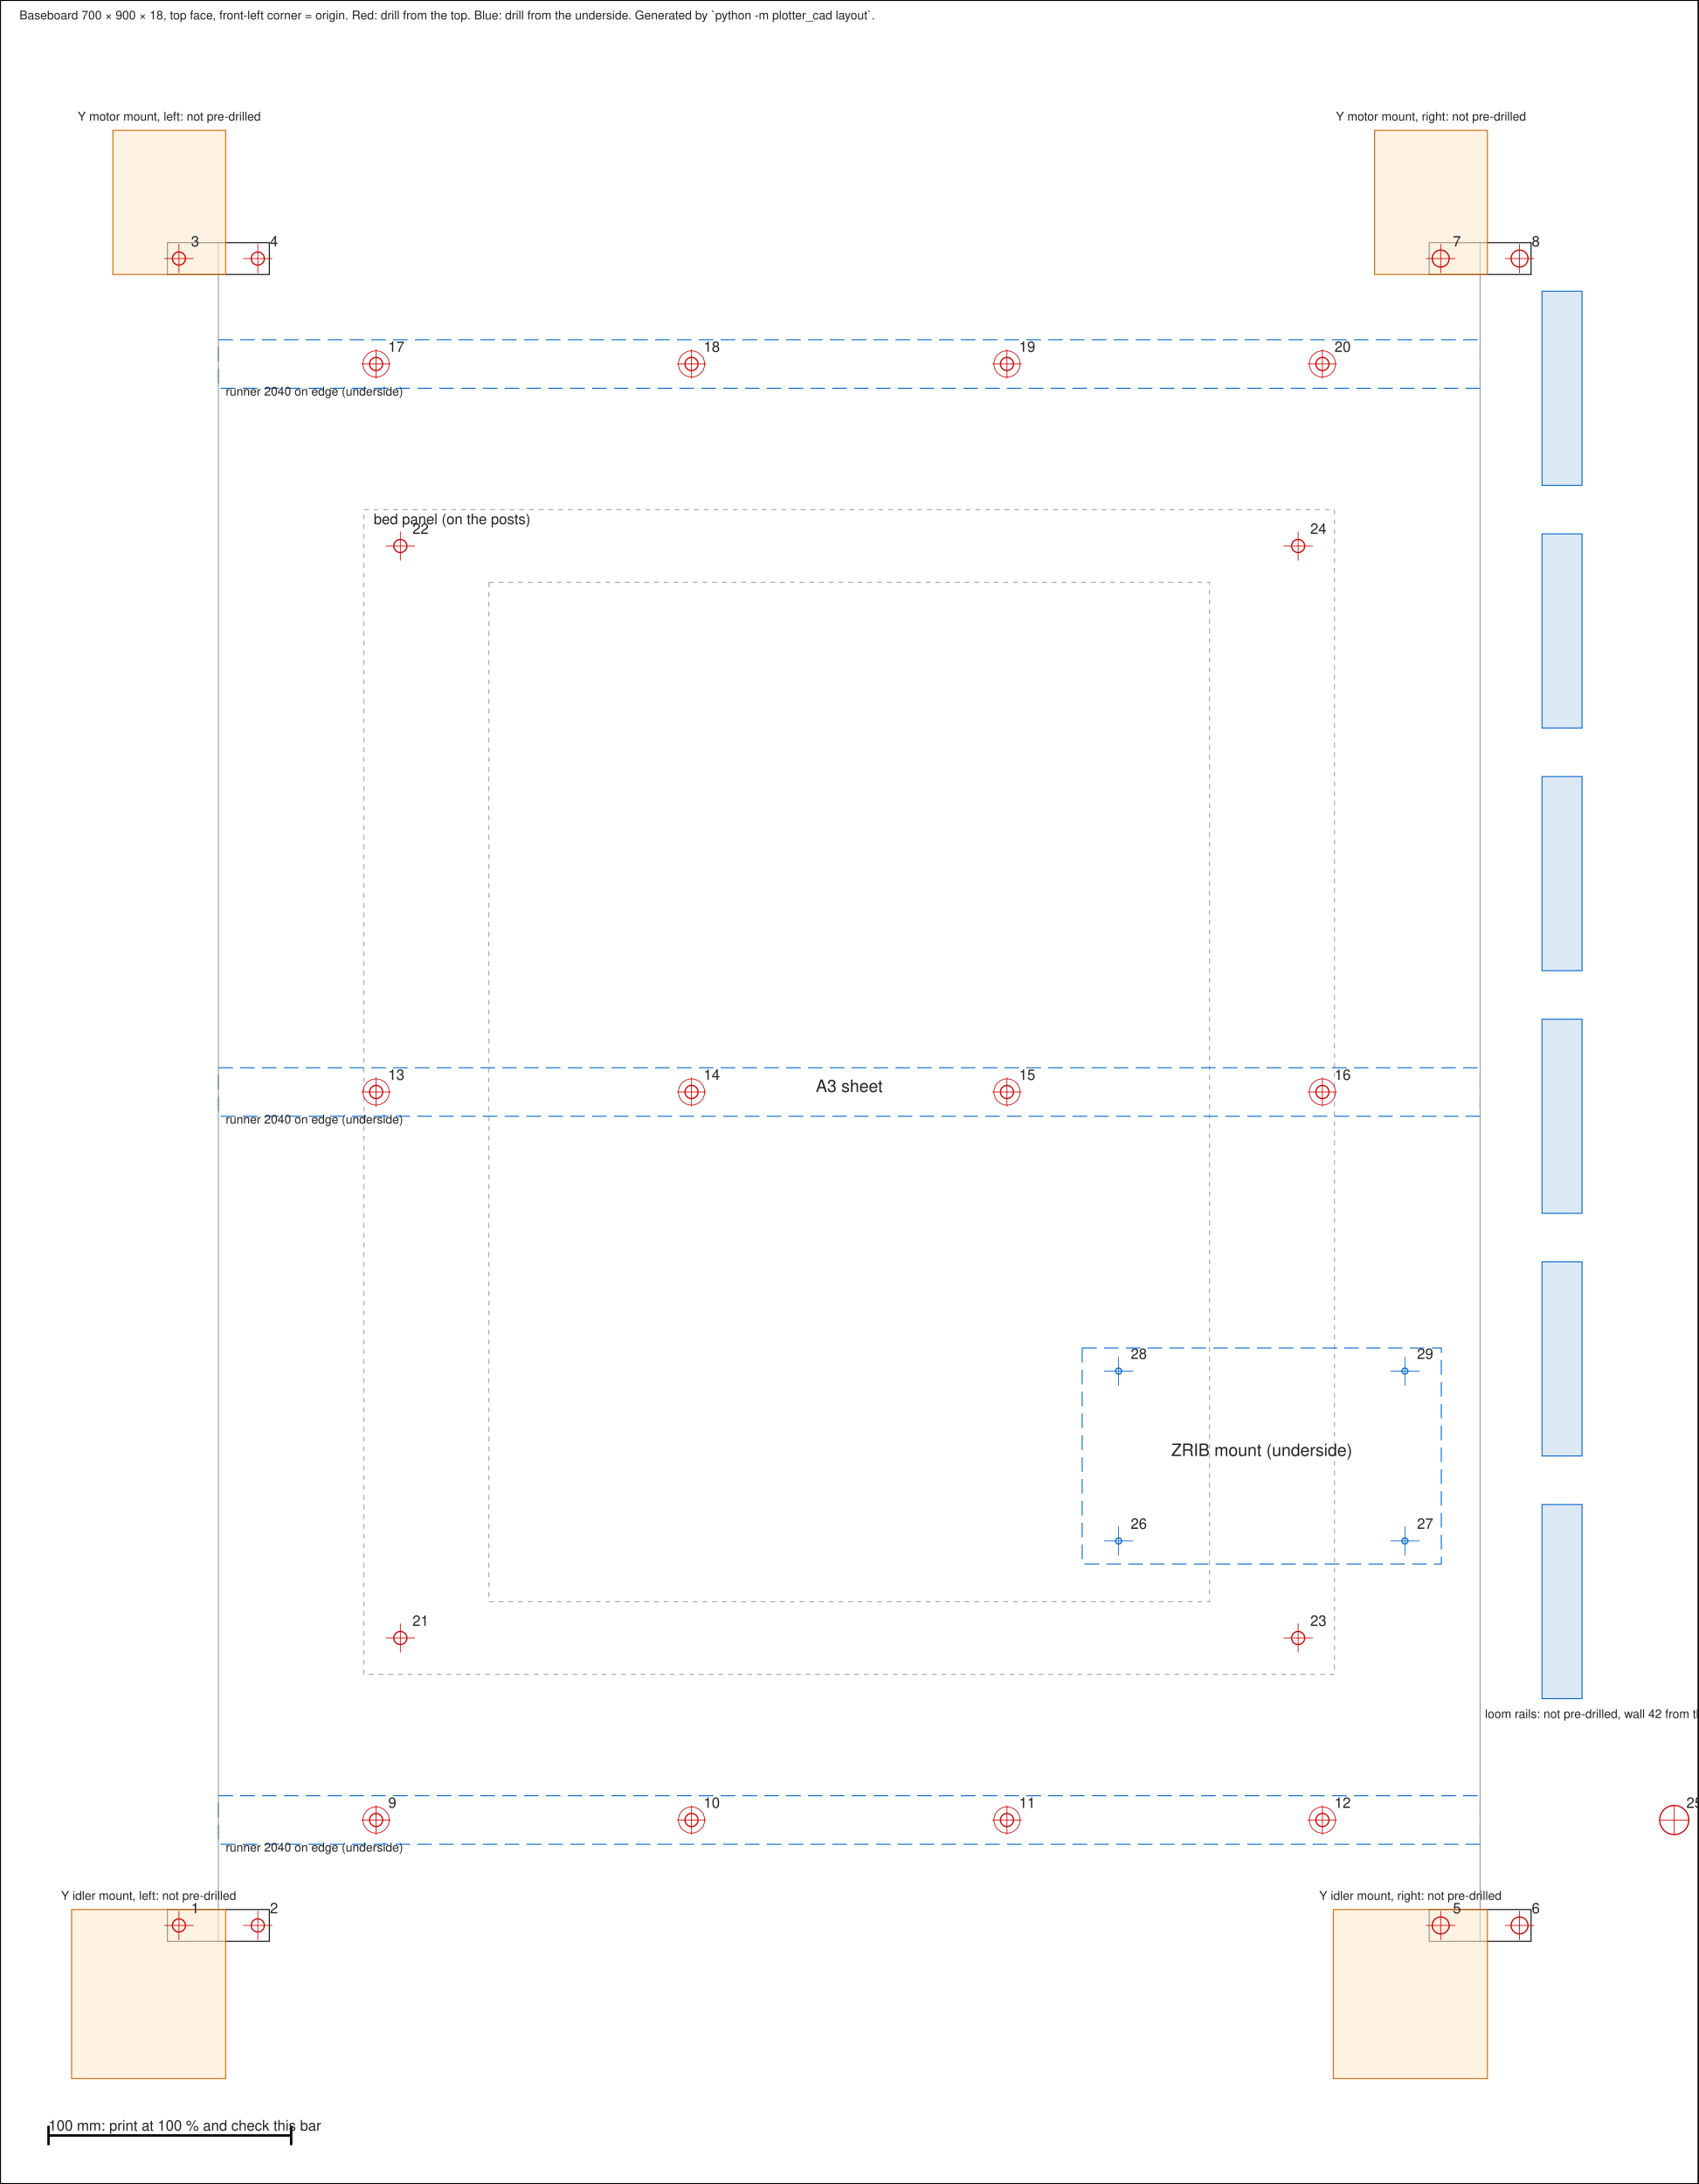
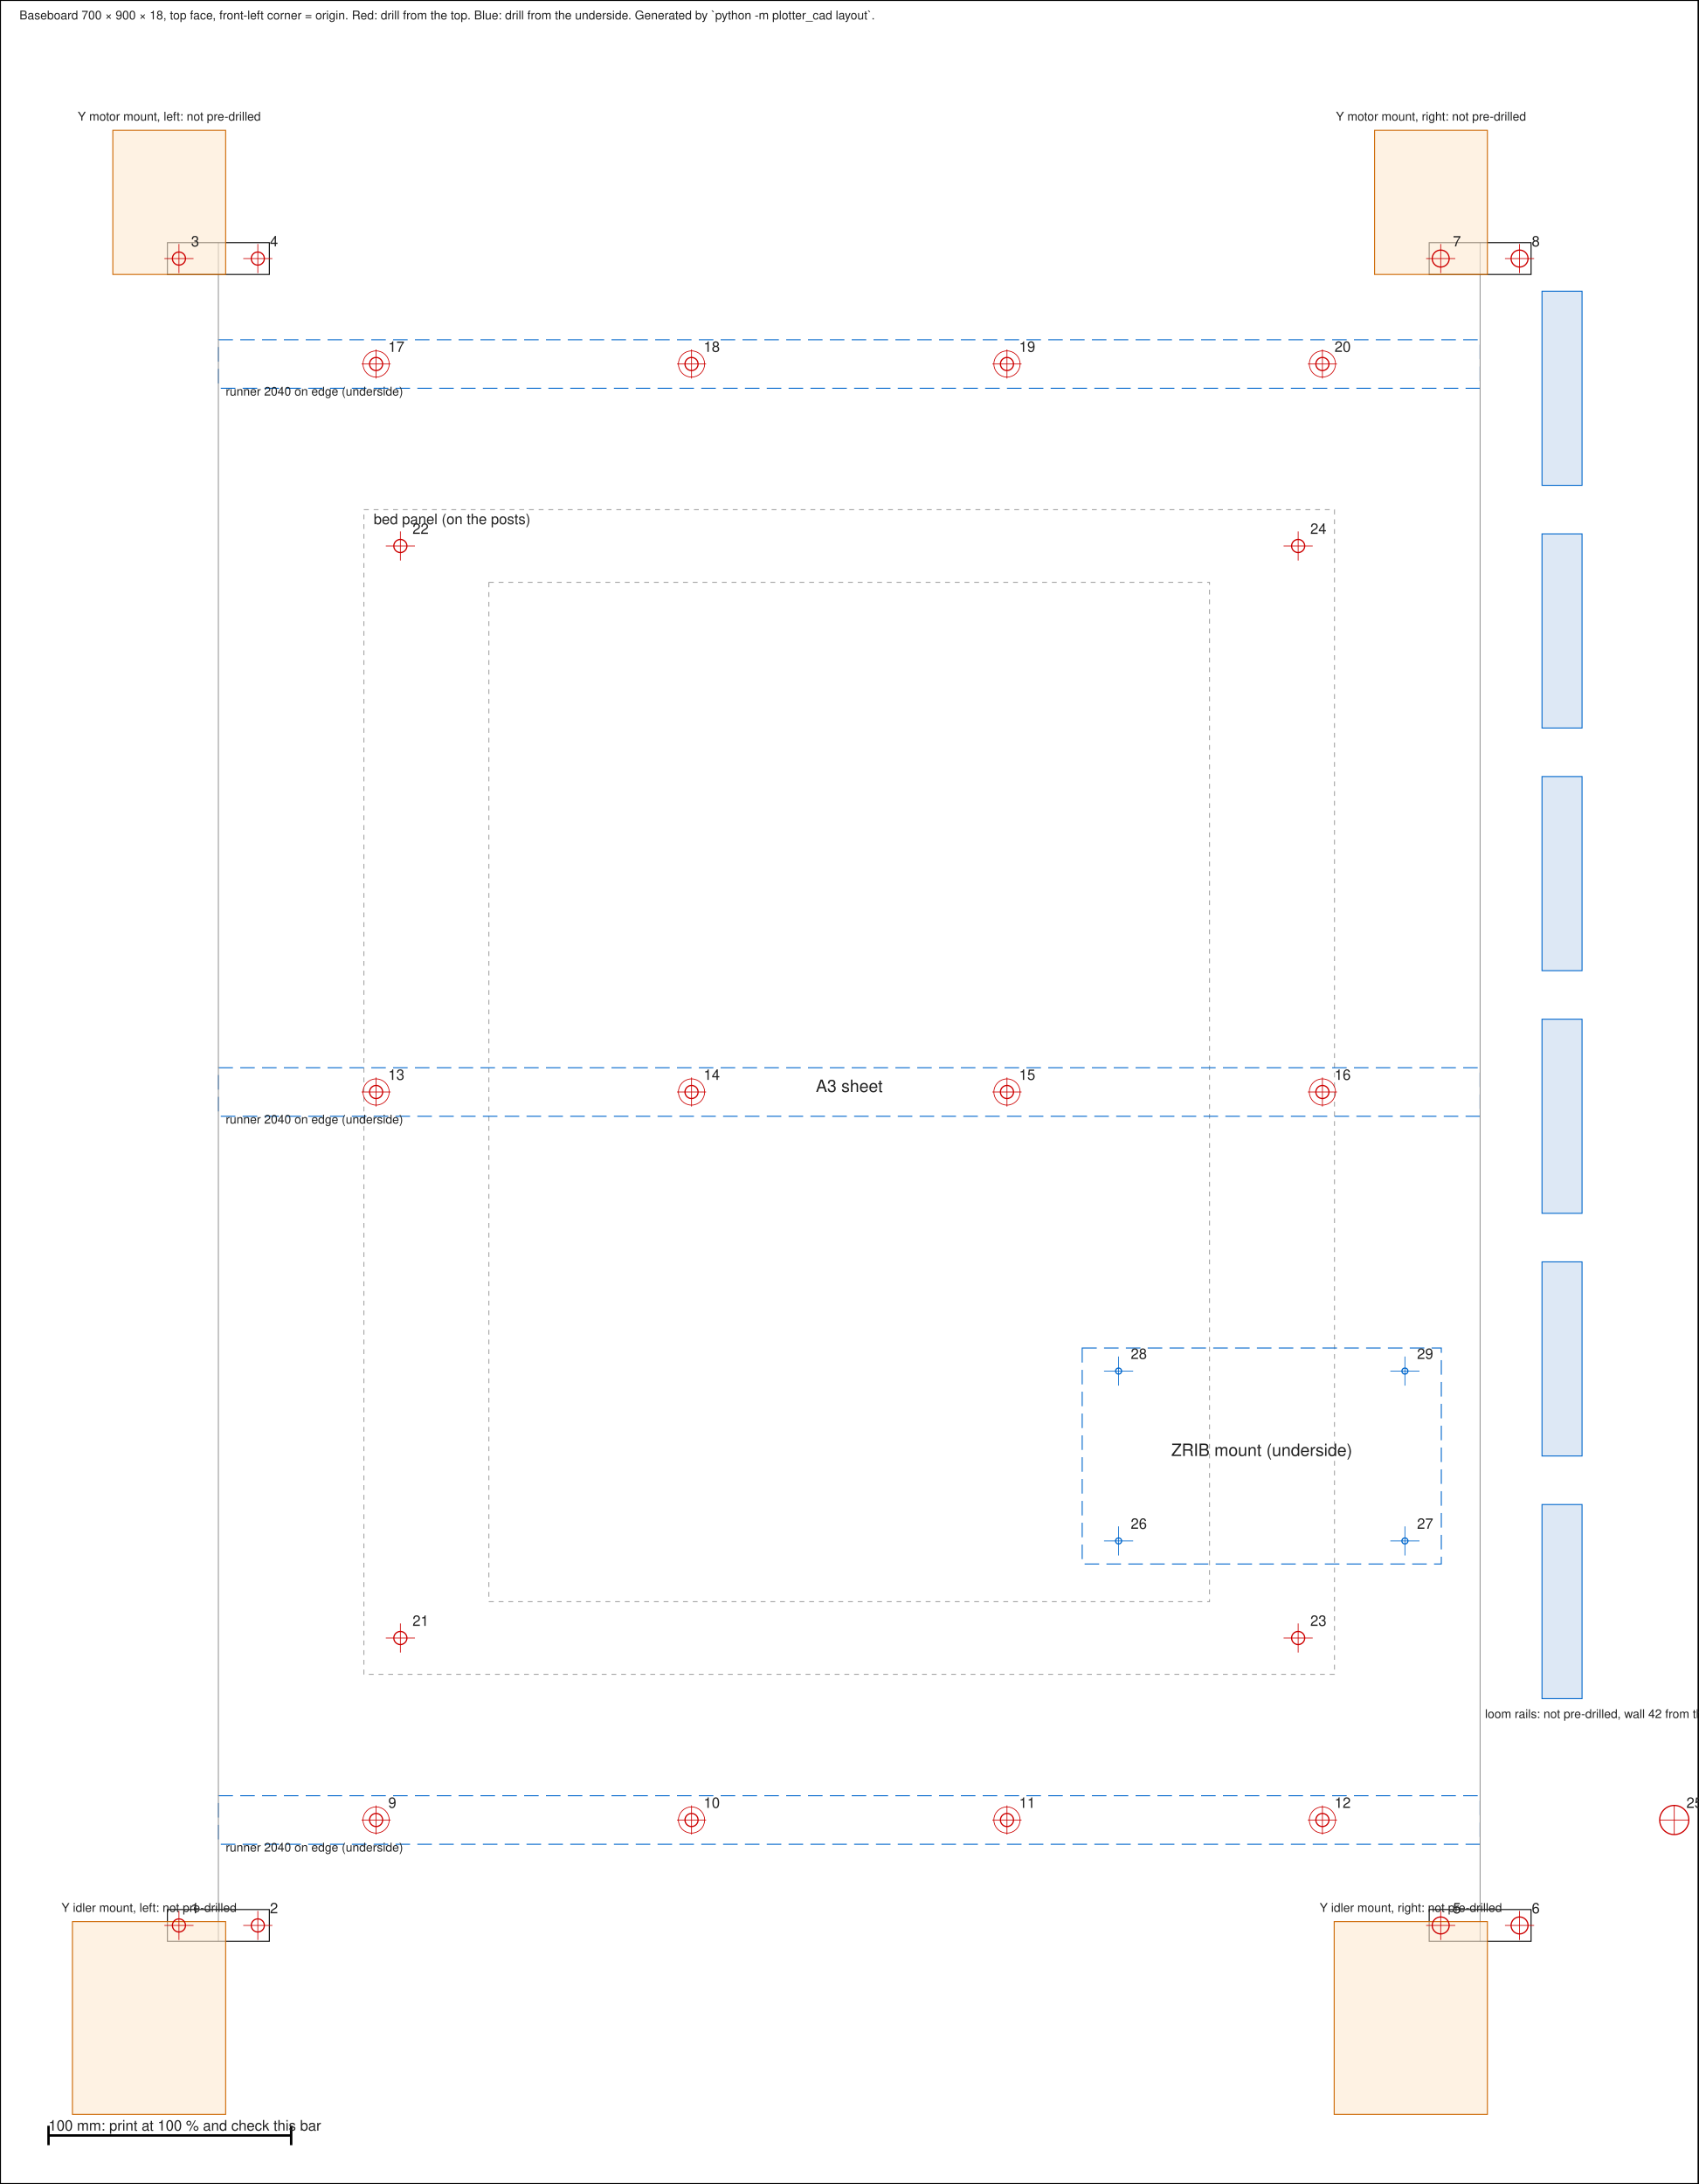
<svg xmlns="http://www.w3.org/2000/svg" width="700mm" height="900mm" viewBox="0 0 700 900">
  <rect x="0" y="0" width="700" height="900" fill="#fff" stroke="#000" stroke-width="0.8" />
  <rect x="150" y="210" width="400" height="480" fill="none" stroke="#888" stroke-width="0.3" stroke-dasharray="2 2" />
  <text x="154" y="216" font-size="6" text-anchor="start" font-family="Helvetica, Arial, sans-serif" fill="#222">bed panel (on the posts)</text>
  <rect x="201.5" y="240" width="297" height="420" fill="none" stroke="#888" stroke-width="0.3" stroke-dasharray="2 2" />
  <text x="350" y="450" font-size="7" text-anchor="middle" font-family="Helvetica, Arial, sans-serif" fill="#222">A3 sheet</text>
  <rect x="90" y="740" width="520" height="20" fill="none" stroke="#06c" stroke-width="0.4" stroke-dasharray="6 3" />
  <text x="93" y="763" font-size="5" text-anchor="start" font-family="Helvetica, Arial, sans-serif" fill="#222">runner 2040 on edge (underside)</text>
  <rect x="90" y="440" width="520" height="20" fill="none" stroke="#06c" stroke-width="0.4" stroke-dasharray="6 3" />
  <text x="93" y="463" font-size="5" text-anchor="start" font-family="Helvetica, Arial, sans-serif" fill="#222">runner 2040 on edge (underside)</text>
  <rect x="90" y="140" width="520" height="20" fill="none" stroke="#06c" stroke-width="0.4" stroke-dasharray="6 3" />
  <text x="93" y="163" font-size="5" text-anchor="start" font-family="Helvetica, Arial, sans-serif" fill="#222">runner 2040 on edge (underside)</text>
  <rect x="446" y="555.5" width="148" height="89" fill="none" stroke="#06c" stroke-width="0.4" stroke-dasharray="6 3" />
  <text x="520" y="600" font-size="7" text-anchor="middle" font-family="Helvetica, Arial, sans-serif" fill="#222">ZRIB mount (underside)</text>
  <line x1="90" y1="800" x2="90" y2="100" stroke="#999" stroke-width="0.4" />
  <rect x="69" y="786.9" width="42" height="13.1" fill="none" stroke="#000" stroke-width="0.4" />
  <rect x="69" y="100" width="42" height="13.1" fill="none" stroke="#000" stroke-width="0.4" />
  <line x1="610" y1="800" x2="610" y2="100" stroke="#999" stroke-width="0.4" />
  <rect x="589" y="786.9" width="42" height="13.1" fill="none" stroke="#000" stroke-width="0.4" />
  <rect x="589" y="100" width="42" height="13.1" fill="none" stroke="#000" stroke-width="0.4" />
-   <rect x="29.5" y="786.9" width="63.5" height="69.668" fill="#fde9d0" fill-opacity="0.6" stroke="#c60" stroke-width="0.4" />
-   <text x="61.25" y="782.9" font-size="5" text-anchor="middle" font-family="Helvetica, Arial, sans-serif" fill="#222">Y idler mount, left: not pre-drilled</text>
+   <rect x="29.85" y="791.868" width="63.15" height="79.45" fill="#fde9d0" fill-opacity="0.6" stroke="#c60" stroke-width="0.4" />
+   <text x="61.425" y="787.868" font-size="5" text-anchor="middle" font-family="Helvetica, Arial, sans-serif" fill="#222">Y idler mount, left: not pre-drilled</text>
  <rect x="46.5" y="53.7" width="46.5" height="59.4" fill="#fde9d0" fill-opacity="0.6" stroke="#c60" stroke-width="0.4" />
  <text x="69.75" y="49.7" font-size="5" text-anchor="middle" font-family="Helvetica, Arial, sans-serif" fill="#222">Y motor mount, left: not pre-drilled</text>
-   <rect x="549.5" y="786.9" width="63.5" height="69.668" fill="#fde9d0" fill-opacity="0.6" stroke="#c60" stroke-width="0.4" />
-   <text x="581.25" y="782.9" font-size="5" text-anchor="middle" font-family="Helvetica, Arial, sans-serif" fill="#222">Y idler mount, right: not pre-drilled</text>
+   <rect x="549.85" y="791.868" width="63.15" height="79.45" fill="#fde9d0" fill-opacity="0.6" stroke="#c60" stroke-width="0.4" />
+   <text x="581.425" y="787.868" font-size="5" text-anchor="middle" font-family="Helvetica, Arial, sans-serif" fill="#222">Y idler mount, right: not pre-drilled</text>
  <rect x="566.5" y="53.7" width="46.5" height="59.4" fill="#fde9d0" fill-opacity="0.6" stroke="#c60" stroke-width="0.4" />
  <text x="589.75" y="49.7" font-size="5" text-anchor="middle" font-family="Helvetica, Arial, sans-serif" fill="#222">Y motor mount, right: not pre-drilled</text>
  <rect x="635.5" y="620" width="16.5" height="80" fill="#dde8f5" stroke="#06c" stroke-width="0.4" />
  <rect x="635.5" y="520" width="16.5" height="80" fill="#dde8f5" stroke="#06c" stroke-width="0.4" />
  <rect x="635.5" y="420" width="16.5" height="80" fill="#dde8f5" stroke="#06c" stroke-width="0.4" />
  <rect x="635.5" y="320" width="16.5" height="80" fill="#dde8f5" stroke="#06c" stroke-width="0.4" />
  <rect x="635.5" y="220" width="16.5" height="80" fill="#dde8f5" stroke="#06c" stroke-width="0.4" />
  <rect x="635.5" y="120" width="16.5" height="80" fill="#dde8f5" stroke="#06c" stroke-width="0.4" />
  <text x="612" y="708" font-size="5" text-anchor="start" font-family="Helvetica, Arial, sans-serif" fill="#222">loom rails: not pre-drilled, wall 42 from the shaft</text>
  <circle cx="73.75" cy="793.45" r="2.7" fill="none" stroke="#c00" stroke-width="0.5" />
  <path d="M67.75,793.45H79.75M73.75,787.45V799.45" stroke="#c00" stroke-width="0.3" />
  <text x="78.75" y="788.45" font-size="6" text-anchor="start" font-family="Helvetica, Arial, sans-serif" fill="#222">1</text>
  <circle cx="106.25" cy="793.45" r="2.7" fill="none" stroke="#c00" stroke-width="0.5" />
  <path d="M100.25,793.45H112.25M106.25,787.45V799.45" stroke="#c00" stroke-width="0.3" />
  <text x="111.25" y="788.45" font-size="6" text-anchor="start" font-family="Helvetica, Arial, sans-serif" fill="#222">2</text>
  <circle cx="73.75" cy="106.55" r="2.7" fill="none" stroke="#c00" stroke-width="0.5" />
  <path d="M67.75,106.55H79.75M73.75,100.55V112.55" stroke="#c00" stroke-width="0.3" />
  <text x="78.75" y="101.55" font-size="6" text-anchor="start" font-family="Helvetica, Arial, sans-serif" fill="#222">3</text>
  <circle cx="106.25" cy="106.55" r="2.7" fill="none" stroke="#c00" stroke-width="0.5" />
  <path d="M100.25,106.55H112.25M106.25,100.55V112.55" stroke="#c00" stroke-width="0.3" />
  <text x="111.25" y="101.55" font-size="6" text-anchor="start" font-family="Helvetica, Arial, sans-serif" fill="#222">4</text>
  <circle cx="593.75" cy="793.45" r="3.5" fill="none" stroke="#c00" stroke-width="0.5" />
  <path d="M587.75,793.45H599.75M593.75,787.45V799.45" stroke="#c00" stroke-width="0.3" />
  <text x="598.75" y="788.45" font-size="6" text-anchor="start" font-family="Helvetica, Arial, sans-serif" fill="#222">5</text>
  <circle cx="626.25" cy="793.45" r="3.5" fill="none" stroke="#c00" stroke-width="0.5" />
  <path d="M620.25,793.45H632.25M626.25,787.45V799.45" stroke="#c00" stroke-width="0.3" />
  <text x="631.25" y="788.45" font-size="6" text-anchor="start" font-family="Helvetica, Arial, sans-serif" fill="#222">6</text>
  <circle cx="593.75" cy="106.55" r="3.5" fill="none" stroke="#c00" stroke-width="0.5" />
  <path d="M587.75,106.55H599.75M593.75,100.55V112.55" stroke="#c00" stroke-width="0.3" />
  <text x="598.75" y="101.55" font-size="6" text-anchor="start" font-family="Helvetica, Arial, sans-serif" fill="#222">7</text>
  <circle cx="626.25" cy="106.55" r="3.5" fill="none" stroke="#c00" stroke-width="0.5" />
  <path d="M620.25,106.55H632.25M626.25,100.55V112.55" stroke="#c00" stroke-width="0.3" />
  <text x="631.25" y="101.55" font-size="6" text-anchor="start" font-family="Helvetica, Arial, sans-serif" fill="#222">8</text>
  <circle cx="155" cy="750" r="5.4" fill="none" stroke="#c00" stroke-width="0.3" />
  <circle cx="155" cy="750" r="2.7" fill="none" stroke="#c00" stroke-width="0.5" />
  <path d="M149,750H161M155,744V756" stroke="#c00" stroke-width="0.3" />
  <text x="160" y="745" font-size="6" text-anchor="start" font-family="Helvetica, Arial, sans-serif" fill="#222">9</text>
  <circle cx="285" cy="750" r="5.4" fill="none" stroke="#c00" stroke-width="0.3" />
  <circle cx="285" cy="750" r="2.7" fill="none" stroke="#c00" stroke-width="0.5" />
  <path d="M279,750H291M285,744V756" stroke="#c00" stroke-width="0.3" />
  <text x="290" y="745" font-size="6" text-anchor="start" font-family="Helvetica, Arial, sans-serif" fill="#222">10</text>
  <circle cx="415" cy="750" r="5.4" fill="none" stroke="#c00" stroke-width="0.3" />
  <circle cx="415" cy="750" r="2.7" fill="none" stroke="#c00" stroke-width="0.5" />
  <path d="M409,750H421M415,744V756" stroke="#c00" stroke-width="0.3" />
  <text x="420" y="745" font-size="6" text-anchor="start" font-family="Helvetica, Arial, sans-serif" fill="#222">11</text>
  <circle cx="545" cy="750" r="5.4" fill="none" stroke="#c00" stroke-width="0.3" />
  <circle cx="545" cy="750" r="2.7" fill="none" stroke="#c00" stroke-width="0.5" />
  <path d="M539,750H551M545,744V756" stroke="#c00" stroke-width="0.3" />
  <text x="550" y="745" font-size="6" text-anchor="start" font-family="Helvetica, Arial, sans-serif" fill="#222">12</text>
  <circle cx="155" cy="450" r="5.4" fill="none" stroke="#c00" stroke-width="0.3" />
  <circle cx="155" cy="450" r="2.7" fill="none" stroke="#c00" stroke-width="0.5" />
  <path d="M149,450H161M155,444V456" stroke="#c00" stroke-width="0.3" />
  <text x="160" y="445" font-size="6" text-anchor="start" font-family="Helvetica, Arial, sans-serif" fill="#222">13</text>
  <circle cx="285" cy="450" r="5.4" fill="none" stroke="#c00" stroke-width="0.3" />
  <circle cx="285" cy="450" r="2.7" fill="none" stroke="#c00" stroke-width="0.5" />
  <path d="M279,450H291M285,444V456" stroke="#c00" stroke-width="0.3" />
  <text x="290" y="445" font-size="6" text-anchor="start" font-family="Helvetica, Arial, sans-serif" fill="#222">14</text>
  <circle cx="415" cy="450" r="5.4" fill="none" stroke="#c00" stroke-width="0.3" />
  <circle cx="415" cy="450" r="2.7" fill="none" stroke="#c00" stroke-width="0.5" />
  <path d="M409,450H421M415,444V456" stroke="#c00" stroke-width="0.3" />
  <text x="420" y="445" font-size="6" text-anchor="start" font-family="Helvetica, Arial, sans-serif" fill="#222">15</text>
  <circle cx="545" cy="450" r="5.4" fill="none" stroke="#c00" stroke-width="0.3" />
  <circle cx="545" cy="450" r="2.7" fill="none" stroke="#c00" stroke-width="0.5" />
  <path d="M539,450H551M545,444V456" stroke="#c00" stroke-width="0.3" />
  <text x="550" y="445" font-size="6" text-anchor="start" font-family="Helvetica, Arial, sans-serif" fill="#222">16</text>
  <circle cx="155" cy="150" r="5.4" fill="none" stroke="#c00" stroke-width="0.3" />
  <circle cx="155" cy="150" r="2.7" fill="none" stroke="#c00" stroke-width="0.5" />
  <path d="M149,150H161M155,144V156" stroke="#c00" stroke-width="0.3" />
  <text x="160" y="145" font-size="6" text-anchor="start" font-family="Helvetica, Arial, sans-serif" fill="#222">17</text>
  <circle cx="285" cy="150" r="5.4" fill="none" stroke="#c00" stroke-width="0.3" />
  <circle cx="285" cy="150" r="2.7" fill="none" stroke="#c00" stroke-width="0.5" />
  <path d="M279,150H291M285,144V156" stroke="#c00" stroke-width="0.3" />
  <text x="290" y="145" font-size="6" text-anchor="start" font-family="Helvetica, Arial, sans-serif" fill="#222">18</text>
  <circle cx="415" cy="150" r="5.4" fill="none" stroke="#c00" stroke-width="0.3" />
  <circle cx="415" cy="150" r="2.7" fill="none" stroke="#c00" stroke-width="0.5" />
  <path d="M409,150H421M415,144V156" stroke="#c00" stroke-width="0.3" />
  <text x="420" y="145" font-size="6" text-anchor="start" font-family="Helvetica, Arial, sans-serif" fill="#222">19</text>
  <circle cx="545" cy="150" r="5.4" fill="none" stroke="#c00" stroke-width="0.3" />
  <circle cx="545" cy="150" r="2.7" fill="none" stroke="#c00" stroke-width="0.5" />
  <path d="M539,150H551M545,144V156" stroke="#c00" stroke-width="0.3" />
  <text x="550" y="145" font-size="6" text-anchor="start" font-family="Helvetica, Arial, sans-serif" fill="#222">20</text>
  <circle cx="165" cy="675" r="2.7" fill="none" stroke="#c00" stroke-width="0.5" />
  <path d="M159,675H171M165,669V681" stroke="#c00" stroke-width="0.3" />
  <text x="170" y="670" font-size="6" text-anchor="start" font-family="Helvetica, Arial, sans-serif" fill="#222">21</text>
  <circle cx="165" cy="225" r="2.7" fill="none" stroke="#c00" stroke-width="0.5" />
  <path d="M159,225H171M165,219V231" stroke="#c00" stroke-width="0.3" />
  <text x="170" y="220" font-size="6" text-anchor="start" font-family="Helvetica, Arial, sans-serif" fill="#222">22</text>
  <circle cx="535" cy="675" r="2.7" fill="none" stroke="#c00" stroke-width="0.5" />
  <path d="M529,675H541M535,669V681" stroke="#c00" stroke-width="0.3" />
  <text x="540" y="670" font-size="6" text-anchor="start" font-family="Helvetica, Arial, sans-serif" fill="#222">23</text>
  <circle cx="535" cy="225" r="2.7" fill="none" stroke="#c00" stroke-width="0.5" />
  <path d="M529,225H541M535,219V231" stroke="#c00" stroke-width="0.3" />
  <text x="540" y="220" font-size="6" text-anchor="start" font-family="Helvetica, Arial, sans-serif" fill="#222">24</text>
  <circle cx="690" cy="750" r="6" fill="none" stroke="#c00" stroke-width="0.5" />
  <path d="M684,750H696M690,744V756" stroke="#c00" stroke-width="0.3" />
  <text x="695" y="745" font-size="6" text-anchor="start" font-family="Helvetica, Arial, sans-serif" fill="#222">25</text>
  <circle cx="461" cy="635" r="1.25" fill="none" stroke="#06c" stroke-width="0.5" />
  <path d="M455,635H467M461,629V641" stroke="#06c" stroke-width="0.3" />
  <text x="466" y="630" font-size="6" text-anchor="start" font-family="Helvetica, Arial, sans-serif" fill="#222">26</text>
  <circle cx="579" cy="635" r="1.25" fill="none" stroke="#06c" stroke-width="0.5" />
  <path d="M573,635H585M579,629V641" stroke="#06c" stroke-width="0.3" />
  <text x="584" y="630" font-size="6" text-anchor="start" font-family="Helvetica, Arial, sans-serif" fill="#222">27</text>
  <circle cx="461" cy="565" r="1.25" fill="none" stroke="#06c" stroke-width="0.5" />
  <path d="M455,565H467M461,559V571" stroke="#06c" stroke-width="0.3" />
  <text x="466" y="560" font-size="6" text-anchor="start" font-family="Helvetica, Arial, sans-serif" fill="#222">28</text>
  <circle cx="579" cy="565" r="1.25" fill="none" stroke="#06c" stroke-width="0.5" />
  <path d="M573,565H585M579,559V571" stroke="#06c" stroke-width="0.3" />
  <text x="584" y="560" font-size="6" text-anchor="start" font-family="Helvetica, Arial, sans-serif" fill="#222">29</text>
  <path d="M20,880h100" stroke="#000" stroke-width="1" />
  <path d="M20,876v8M120,876v8" stroke="#000" stroke-width="1" />
  <text x="20" y="878" font-size="6" text-anchor="start" font-family="Helvetica, Arial, sans-serif" fill="#222">100 mm: print at 100 % and check this bar</text>
  <text x="8" y="8" font-size="5" text-anchor="start" font-family="Helvetica, Arial, sans-serif" fill="#222">Baseboard 700 × 900 × 18, top face, front-left corner = origin. Red: drill from the top. Blue: drill from the underside. Generated by `python -m plotter_cad layout`.</text>
</svg>
